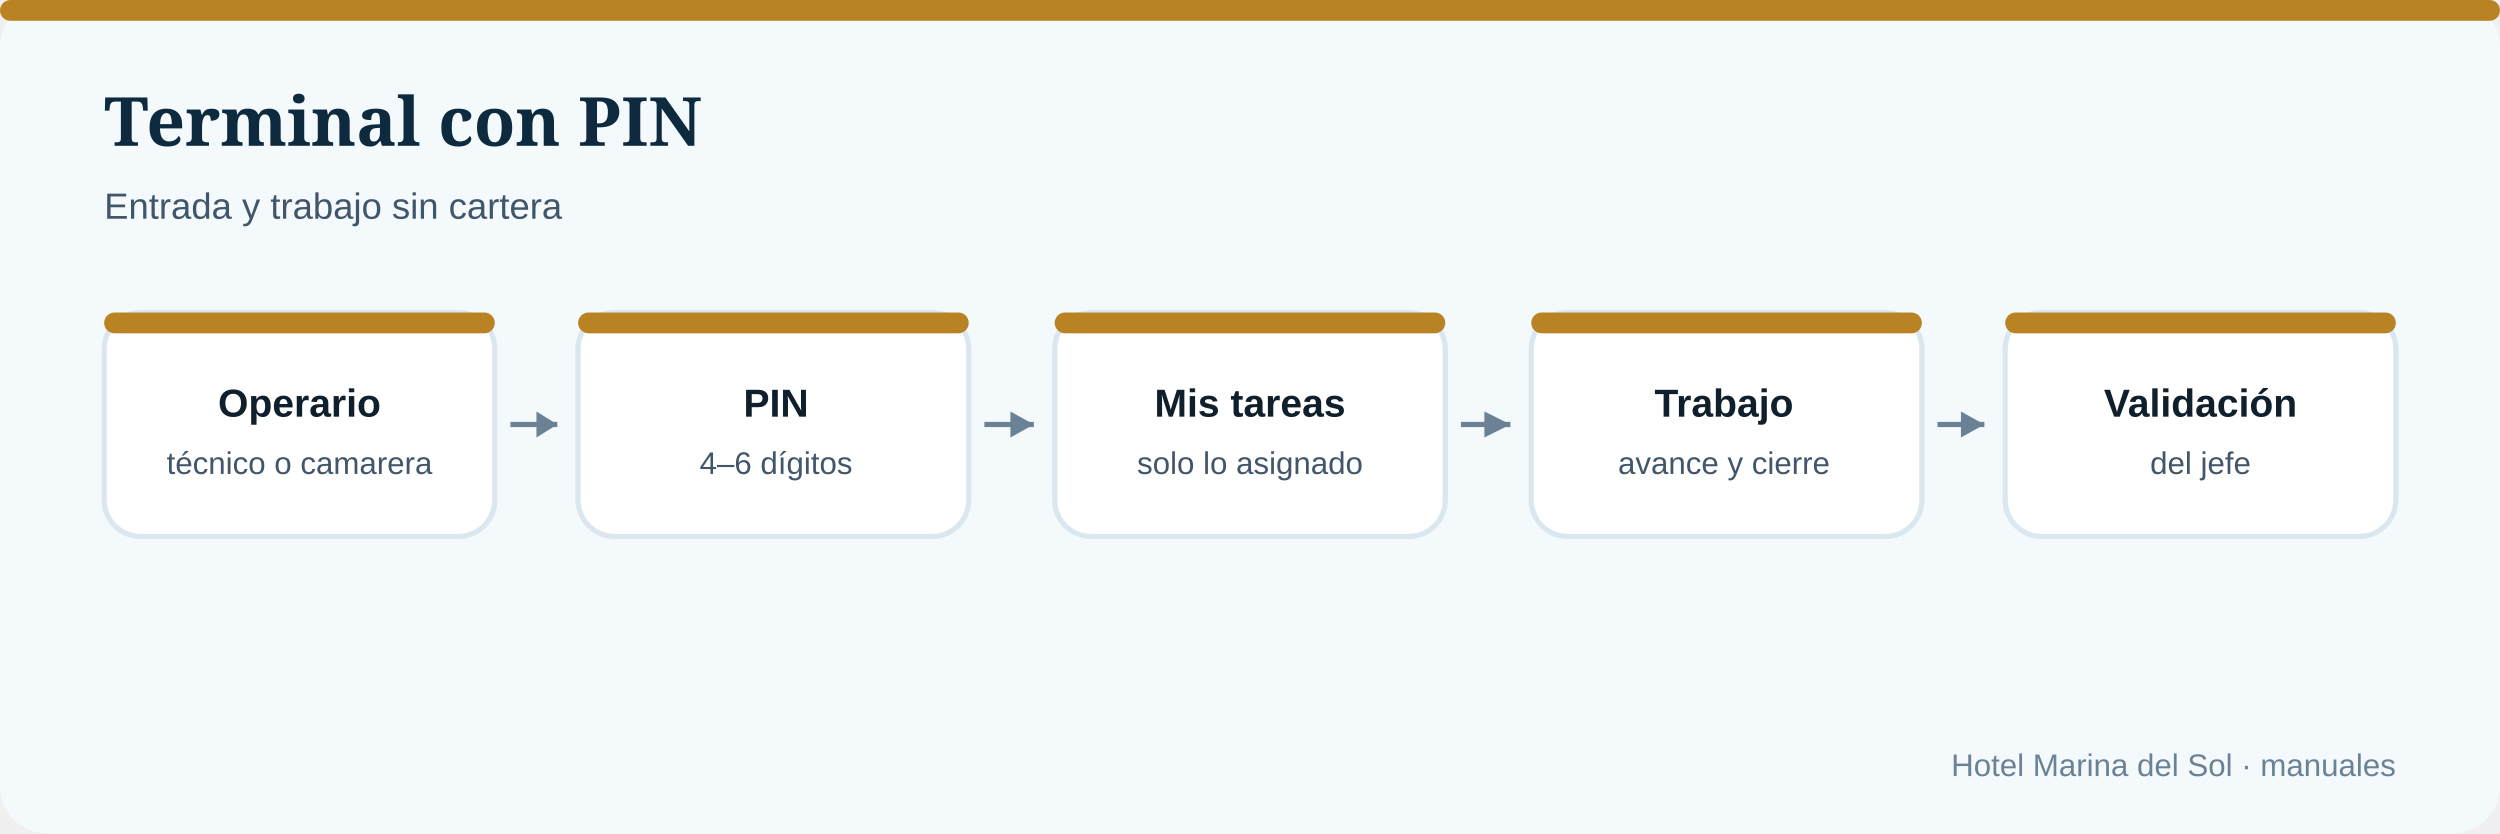
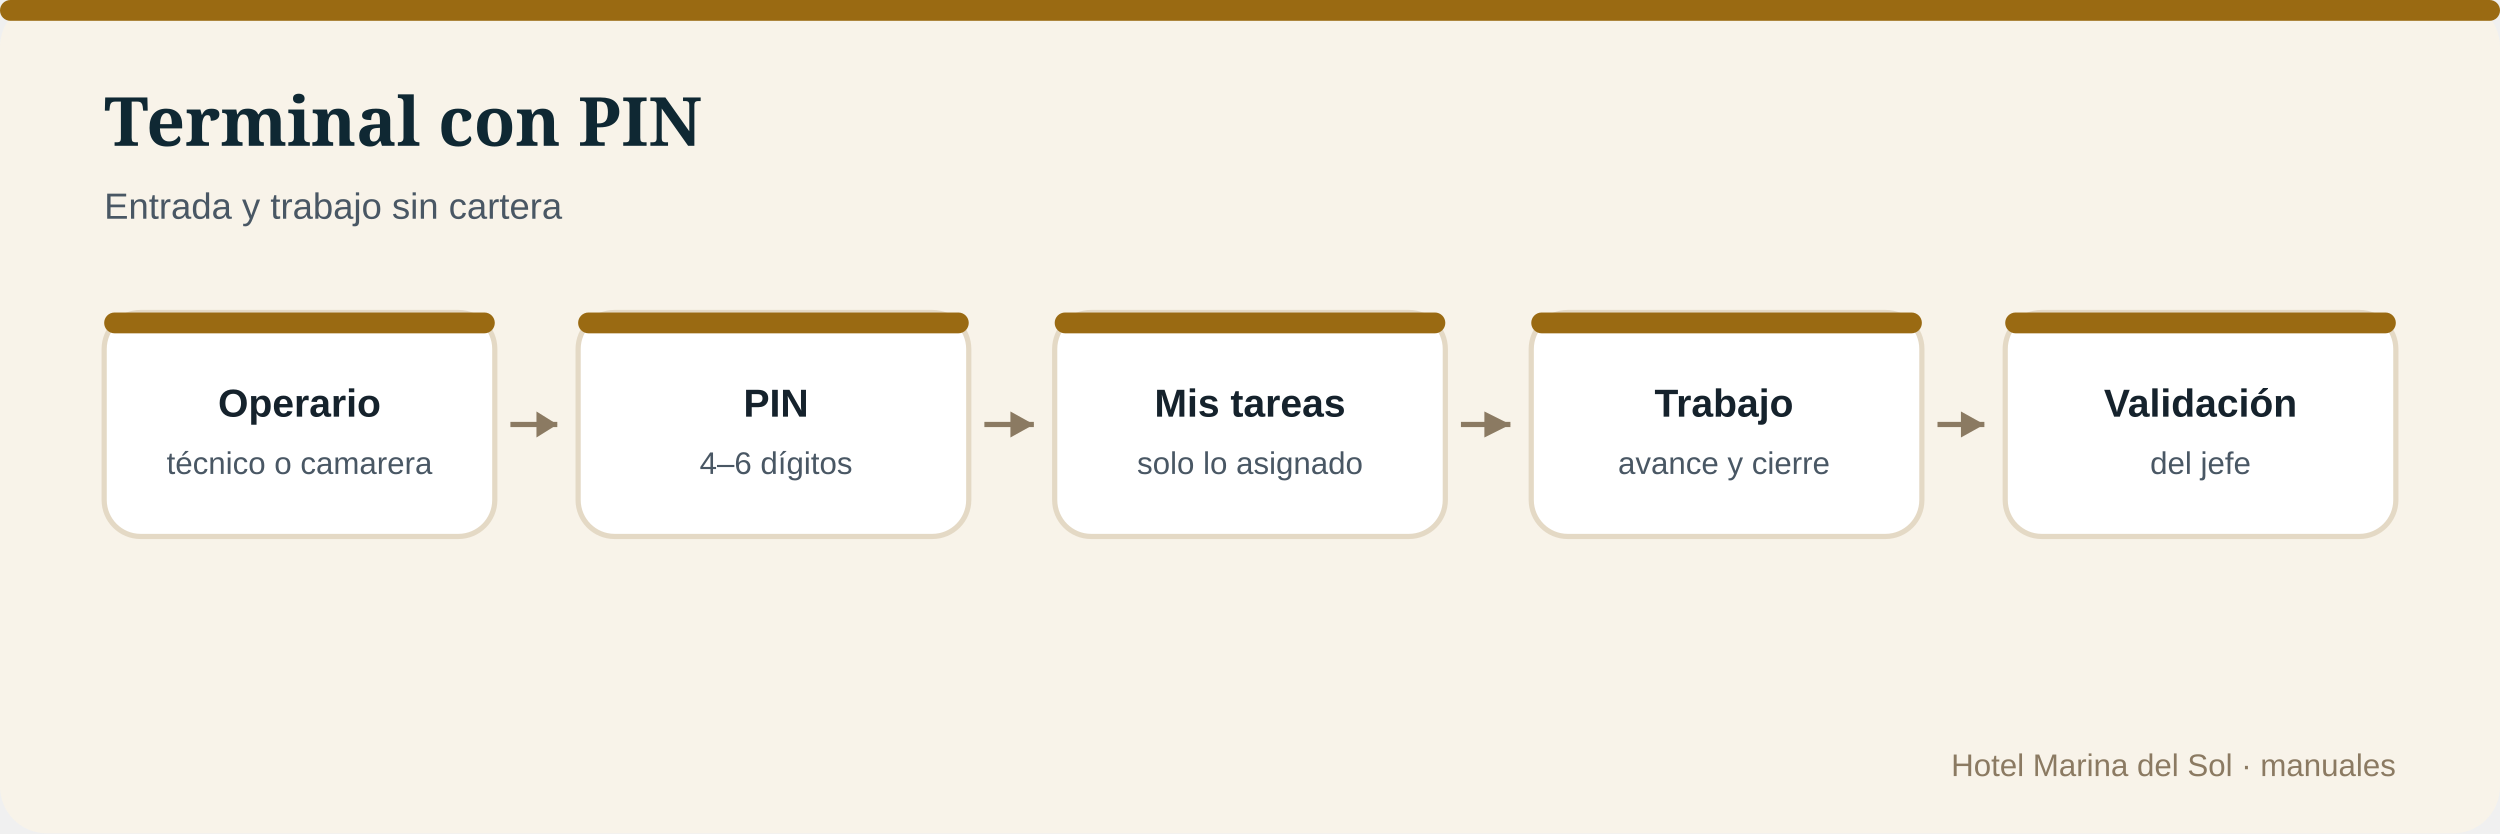
<svg xmlns="http://www.w3.org/2000/svg" viewBox="0 0 960 320" width="960" height="320" role="img" aria-labelledby="t d">
-   <rect width="960" height="320" rx="18" fill="#f4f9fc" />
-   <rect x="0" y="0" width="960" height="8" rx="4" fill="#b98324" />
-   <text x="40" y="56" font-family="Playfair Display, Georgia, serif" font-size="26" font-weight="700" fill="#0e2a3f">Terminal con PIN</text>
-   <text x="40" y="84" font-family="Manrope, Arial, sans-serif" font-size="14" fill="#41566a">Entrada y trabajo sin cartera</text>
+   <rect width="960" height="320" rx="18" fill="#F8F3E9" />
+   <rect x="0" y="0" width="960" height="8" rx="4" fill="#9A6A12" />
+   <text x="40" y="56" font-family="Playfair Display, Georgia, serif" font-size="26" font-weight="700" fill="#0F2833">Terminal con PIN</text>
+   <text x="40" y="84" font-family="Manrope, Arial, sans-serif" font-size="14" fill="#495764">Entrada y trabajo sin cartera</text>
  <g>
-     <rect x="40" y="120" width="150" height="86" rx="14" fill="#ffffff" stroke="#dbe7ef" stroke-width="2" />
-     <rect x="40" y="120" width="150" height="8" rx="4" fill="#b98324" />
-     <text x="115" y="160" text-anchor="middle" font-family="Manrope, Arial, sans-serif" font-size="15" font-weight="700" fill="#101f2c">Operario</text>
-     <text x="115" y="182" text-anchor="middle" font-family="Manrope, Arial, sans-serif" font-size="12" fill="#41566a">técnico o camarera</text>
+     <rect x="40" y="120" width="150" height="86" rx="14" fill="#ffffff" stroke="#E4D9C5" stroke-width="2" />
+     <rect x="40" y="120" width="150" height="8" rx="4" fill="#9A6A12" />
+     <text x="115" y="160" text-anchor="middle" font-family="Manrope, Arial, sans-serif" font-size="15" font-weight="700" fill="#15222C">Operario</text>
+     <text x="115" y="182" text-anchor="middle" font-family="Manrope, Arial, sans-serif" font-size="12" fill="#495764">técnico o camarera</text>
  </g>
  <g>
-     <line x1="196" y1="163" x2="214" y2="163" stroke="#6b8296" stroke-width="2" />
-     <polygon points="214,163 206,158 206,168" fill="#6b8296" />
+     <line x1="196" y1="163" x2="214" y2="163" stroke="#8B7A62" stroke-width="2" />
+     <polygon points="214,163 206,158 206,168" fill="#8B7A62" />
  </g>
  <g>
-     <rect x="222" y="120" width="150" height="86" rx="14" fill="#ffffff" stroke="#dbe7ef" stroke-width="2" />
-     <rect x="222" y="120" width="150" height="8" rx="4" fill="#b98324" />
-     <text x="298" y="160" text-anchor="middle" font-family="Manrope, Arial, sans-serif" font-size="15" font-weight="700" fill="#101f2c">PIN</text>
-     <text x="298" y="182" text-anchor="middle" font-family="Manrope, Arial, sans-serif" font-size="12" fill="#41566a">4–6 dígitos</text>
+     <rect x="222" y="120" width="150" height="86" rx="14" fill="#ffffff" stroke="#E4D9C5" stroke-width="2" />
+     <rect x="222" y="120" width="150" height="8" rx="4" fill="#9A6A12" />
+     <text x="298" y="160" text-anchor="middle" font-family="Manrope, Arial, sans-serif" font-size="15" font-weight="700" fill="#15222C">PIN</text>
+     <text x="298" y="182" text-anchor="middle" font-family="Manrope, Arial, sans-serif" font-size="12" fill="#495764">4–6 dígitos</text>
  </g>
  <g>
-     <line x1="378" y1="163" x2="397" y2="163" stroke="#6b8296" stroke-width="2" />
-     <polygon points="397,163 388,158 388,168" fill="#6b8296" />
+     <line x1="378" y1="163" x2="397" y2="163" stroke="#8B7A62" stroke-width="2" />
+     <polygon points="397,163 388,158 388,168" fill="#8B7A62" />
  </g>
  <g>
-     <rect x="405" y="120" width="150" height="86" rx="14" fill="#ffffff" stroke="#dbe7ef" stroke-width="2" />
-     <rect x="405" y="120" width="150" height="8" rx="4" fill="#b98324" />
-     <text x="480" y="160" text-anchor="middle" font-family="Manrope, Arial, sans-serif" font-size="15" font-weight="700" fill="#101f2c">Mis tareas</text>
-     <text x="480" y="182" text-anchor="middle" font-family="Manrope, Arial, sans-serif" font-size="12" fill="#41566a">solo lo asignado</text>
+     <rect x="405" y="120" width="150" height="86" rx="14" fill="#ffffff" stroke="#E4D9C5" stroke-width="2" />
+     <rect x="405" y="120" width="150" height="8" rx="4" fill="#9A6A12" />
+     <text x="480" y="160" text-anchor="middle" font-family="Manrope, Arial, sans-serif" font-size="15" font-weight="700" fill="#15222C">Mis tareas</text>
+     <text x="480" y="182" text-anchor="middle" font-family="Manrope, Arial, sans-serif" font-size="12" fill="#495764">solo lo asignado</text>
  </g>
  <g>
-     <line x1="561" y1="163" x2="580" y2="163" stroke="#6b8296" stroke-width="2" />
-     <polygon points="580,163 570,158 570,168" fill="#6b8296" />
+     <line x1="561" y1="163" x2="580" y2="163" stroke="#8B7A62" stroke-width="2" />
+     <polygon points="580,163 570,158 570,168" fill="#8B7A62" />
  </g>
  <g>
-     <rect x="588" y="120" width="150" height="86" rx="14" fill="#ffffff" stroke="#dbe7ef" stroke-width="2" />
-     <rect x="588" y="120" width="150" height="8" rx="4" fill="#b98324" />
-     <text x="662" y="160" text-anchor="middle" font-family="Manrope, Arial, sans-serif" font-size="15" font-weight="700" fill="#101f2c">Trabajo</text>
-     <text x="662" y="182" text-anchor="middle" font-family="Manrope, Arial, sans-serif" font-size="12" fill="#41566a">avance y cierre</text>
+     <rect x="588" y="120" width="150" height="86" rx="14" fill="#ffffff" stroke="#E4D9C5" stroke-width="2" />
+     <rect x="588" y="120" width="150" height="8" rx="4" fill="#9A6A12" />
+     <text x="662" y="160" text-anchor="middle" font-family="Manrope, Arial, sans-serif" font-size="15" font-weight="700" fill="#15222C">Trabajo</text>
+     <text x="662" y="182" text-anchor="middle" font-family="Manrope, Arial, sans-serif" font-size="12" fill="#495764">avance y cierre</text>
  </g>
  <g>
-     <line x1="744" y1="163" x2="762" y2="163" stroke="#6b8296" stroke-width="2" />
-     <polygon points="762,163 753,158 753,168" fill="#6b8296" />
+     <line x1="744" y1="163" x2="762" y2="163" stroke="#8B7A62" stroke-width="2" />
+     <polygon points="762,163 753,158 753,168" fill="#8B7A62" />
  </g>
  <g>
-     <rect x="770" y="120" width="150" height="86" rx="14" fill="#ffffff" stroke="#dbe7ef" stroke-width="2" />
-     <rect x="770" y="120" width="150" height="8" rx="4" fill="#b98324" />
-     <text x="845" y="160" text-anchor="middle" font-family="Manrope, Arial, sans-serif" font-size="15" font-weight="700" fill="#101f2c">Validación</text>
-     <text x="845" y="182" text-anchor="middle" font-family="Manrope, Arial, sans-serif" font-size="12" fill="#41566a">del jefe</text>
+     <rect x="770" y="120" width="150" height="86" rx="14" fill="#ffffff" stroke="#E4D9C5" stroke-width="2" />
+     <rect x="770" y="120" width="150" height="8" rx="4" fill="#9A6A12" />
+     <text x="845" y="160" text-anchor="middle" font-family="Manrope, Arial, sans-serif" font-size="15" font-weight="700" fill="#15222C">Validación</text>
+     <text x="845" y="182" text-anchor="middle" font-family="Manrope, Arial, sans-serif" font-size="12" fill="#495764">del jefe</text>
  </g>
-   <text x="920" y="298" text-anchor="end" font-family="Manrope, Arial, sans-serif" font-size="12" fill="#6b8296">Hotel Marina del Sol · manuales</text>
+   <text x="920" y="298" text-anchor="end" font-family="Manrope, Arial, sans-serif" font-size="12" fill="#8B7A62">Hotel Marina del Sol · manuales</text>
</svg>
